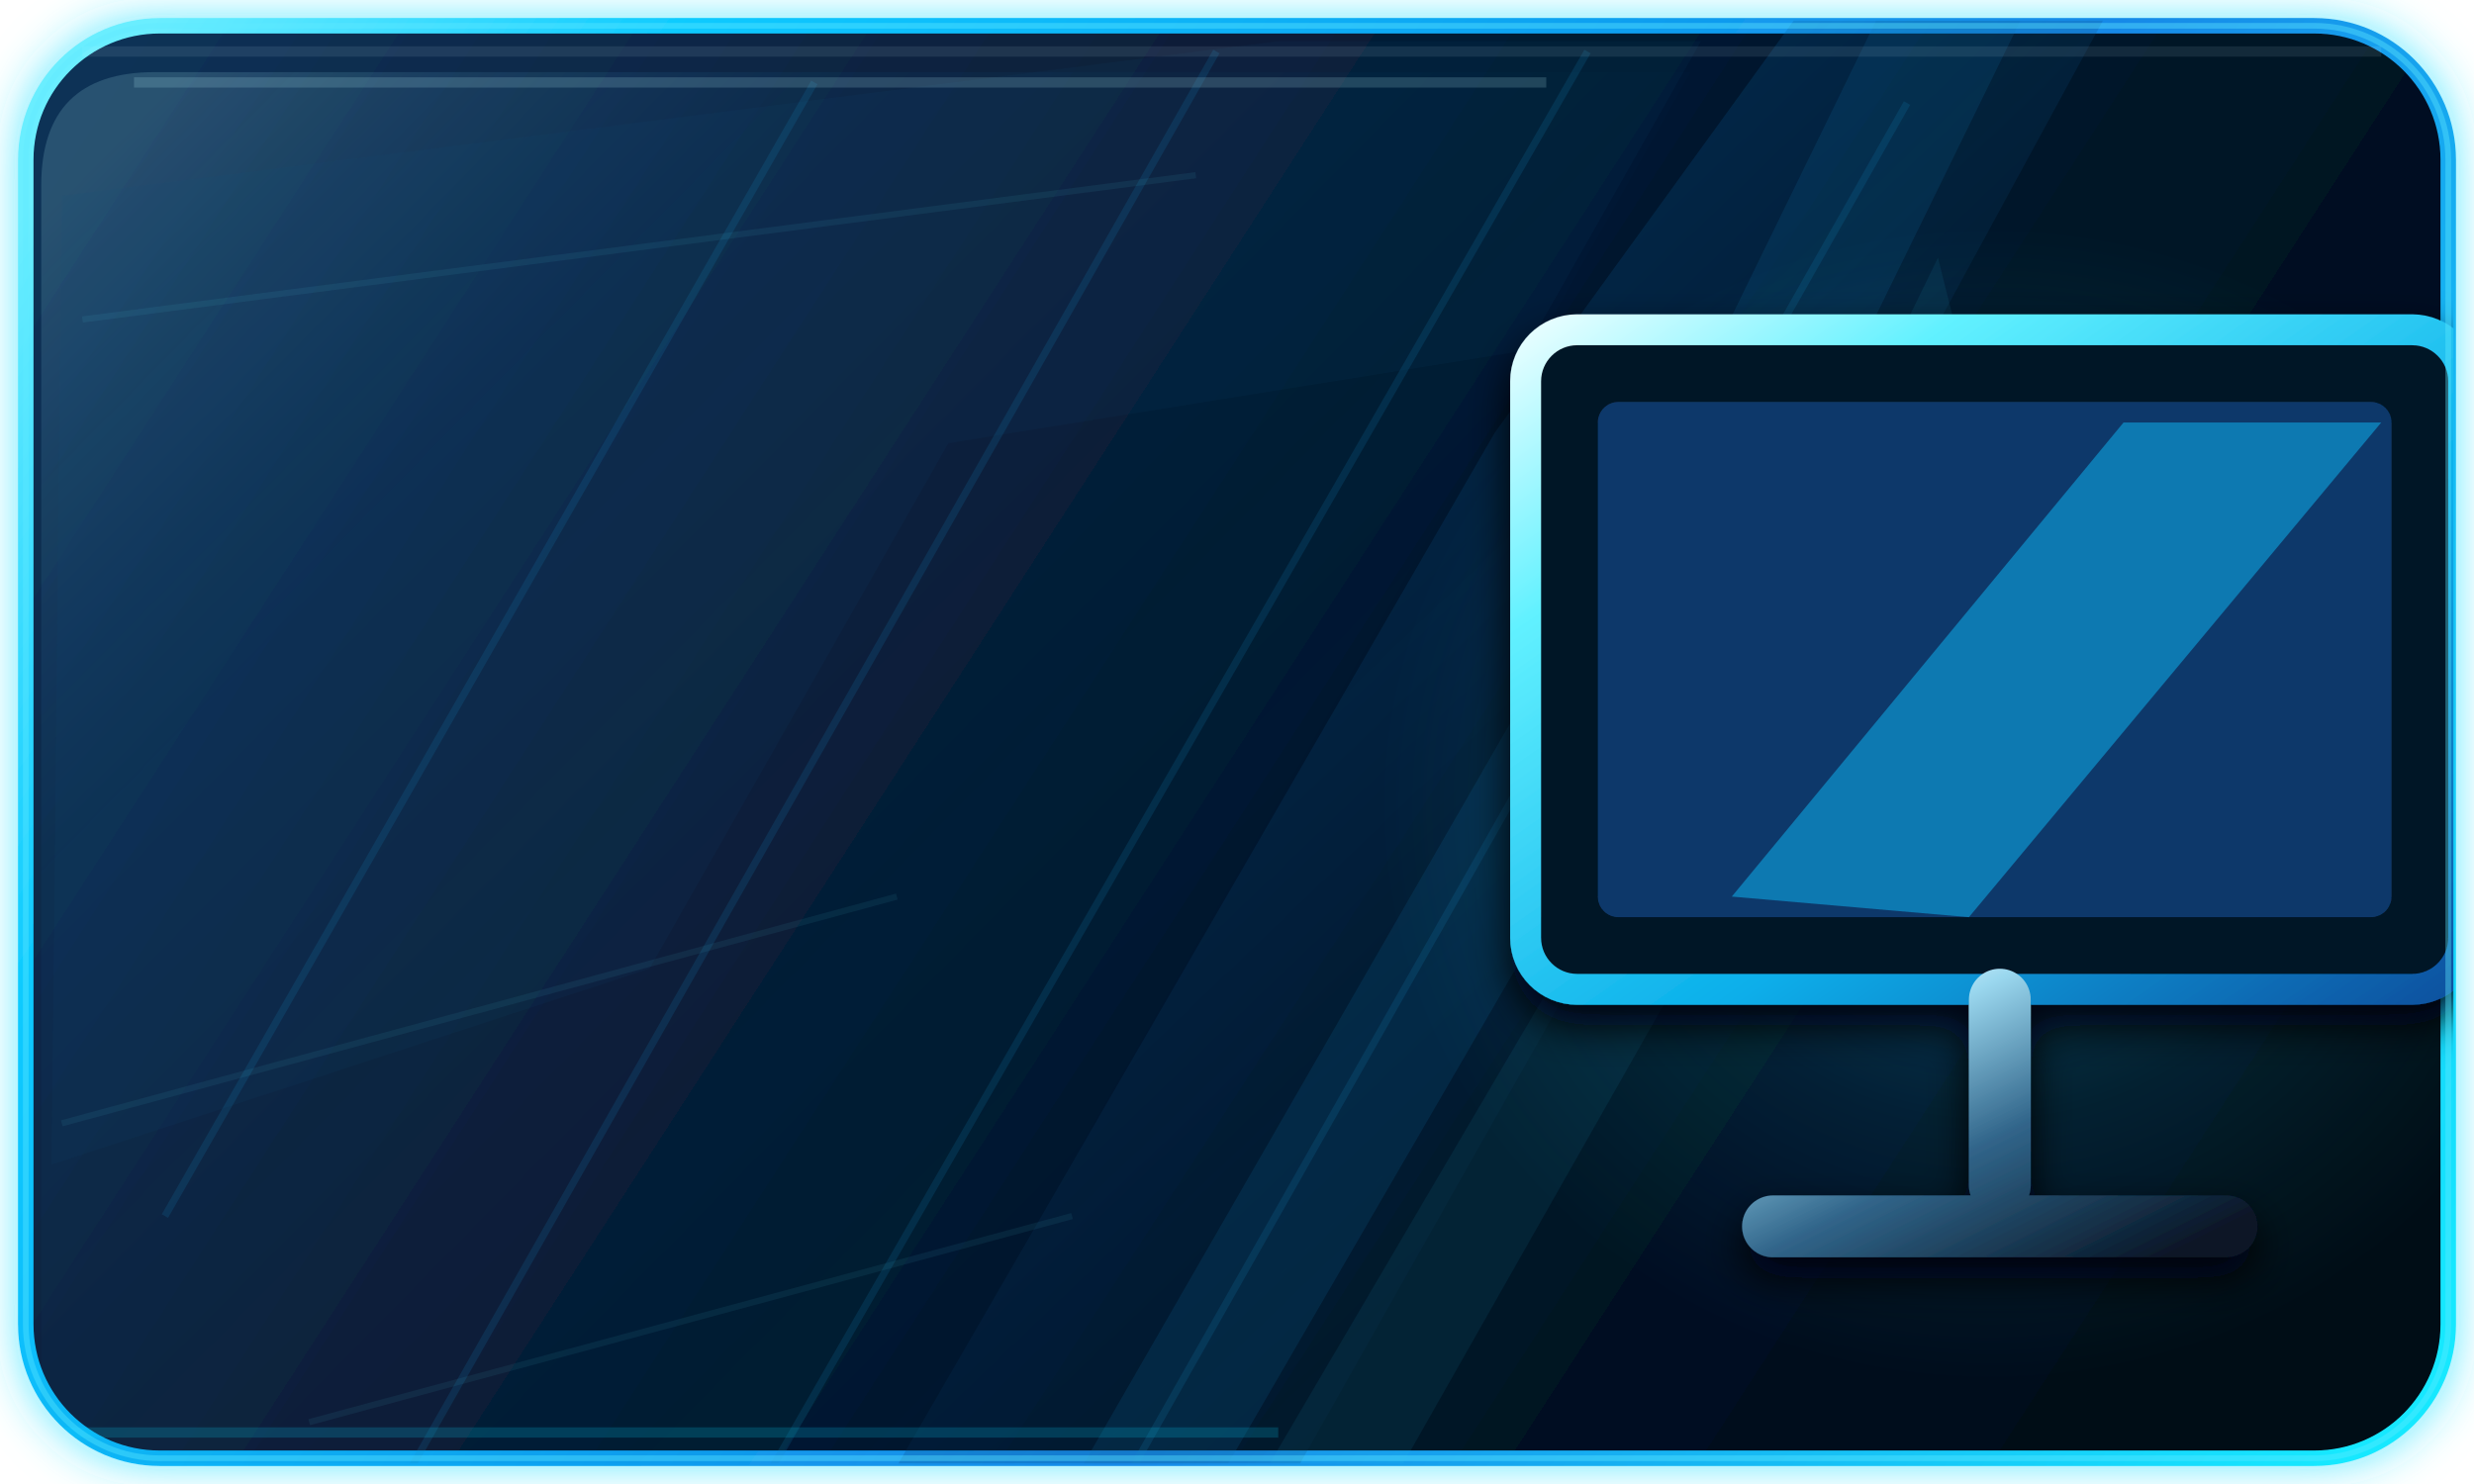
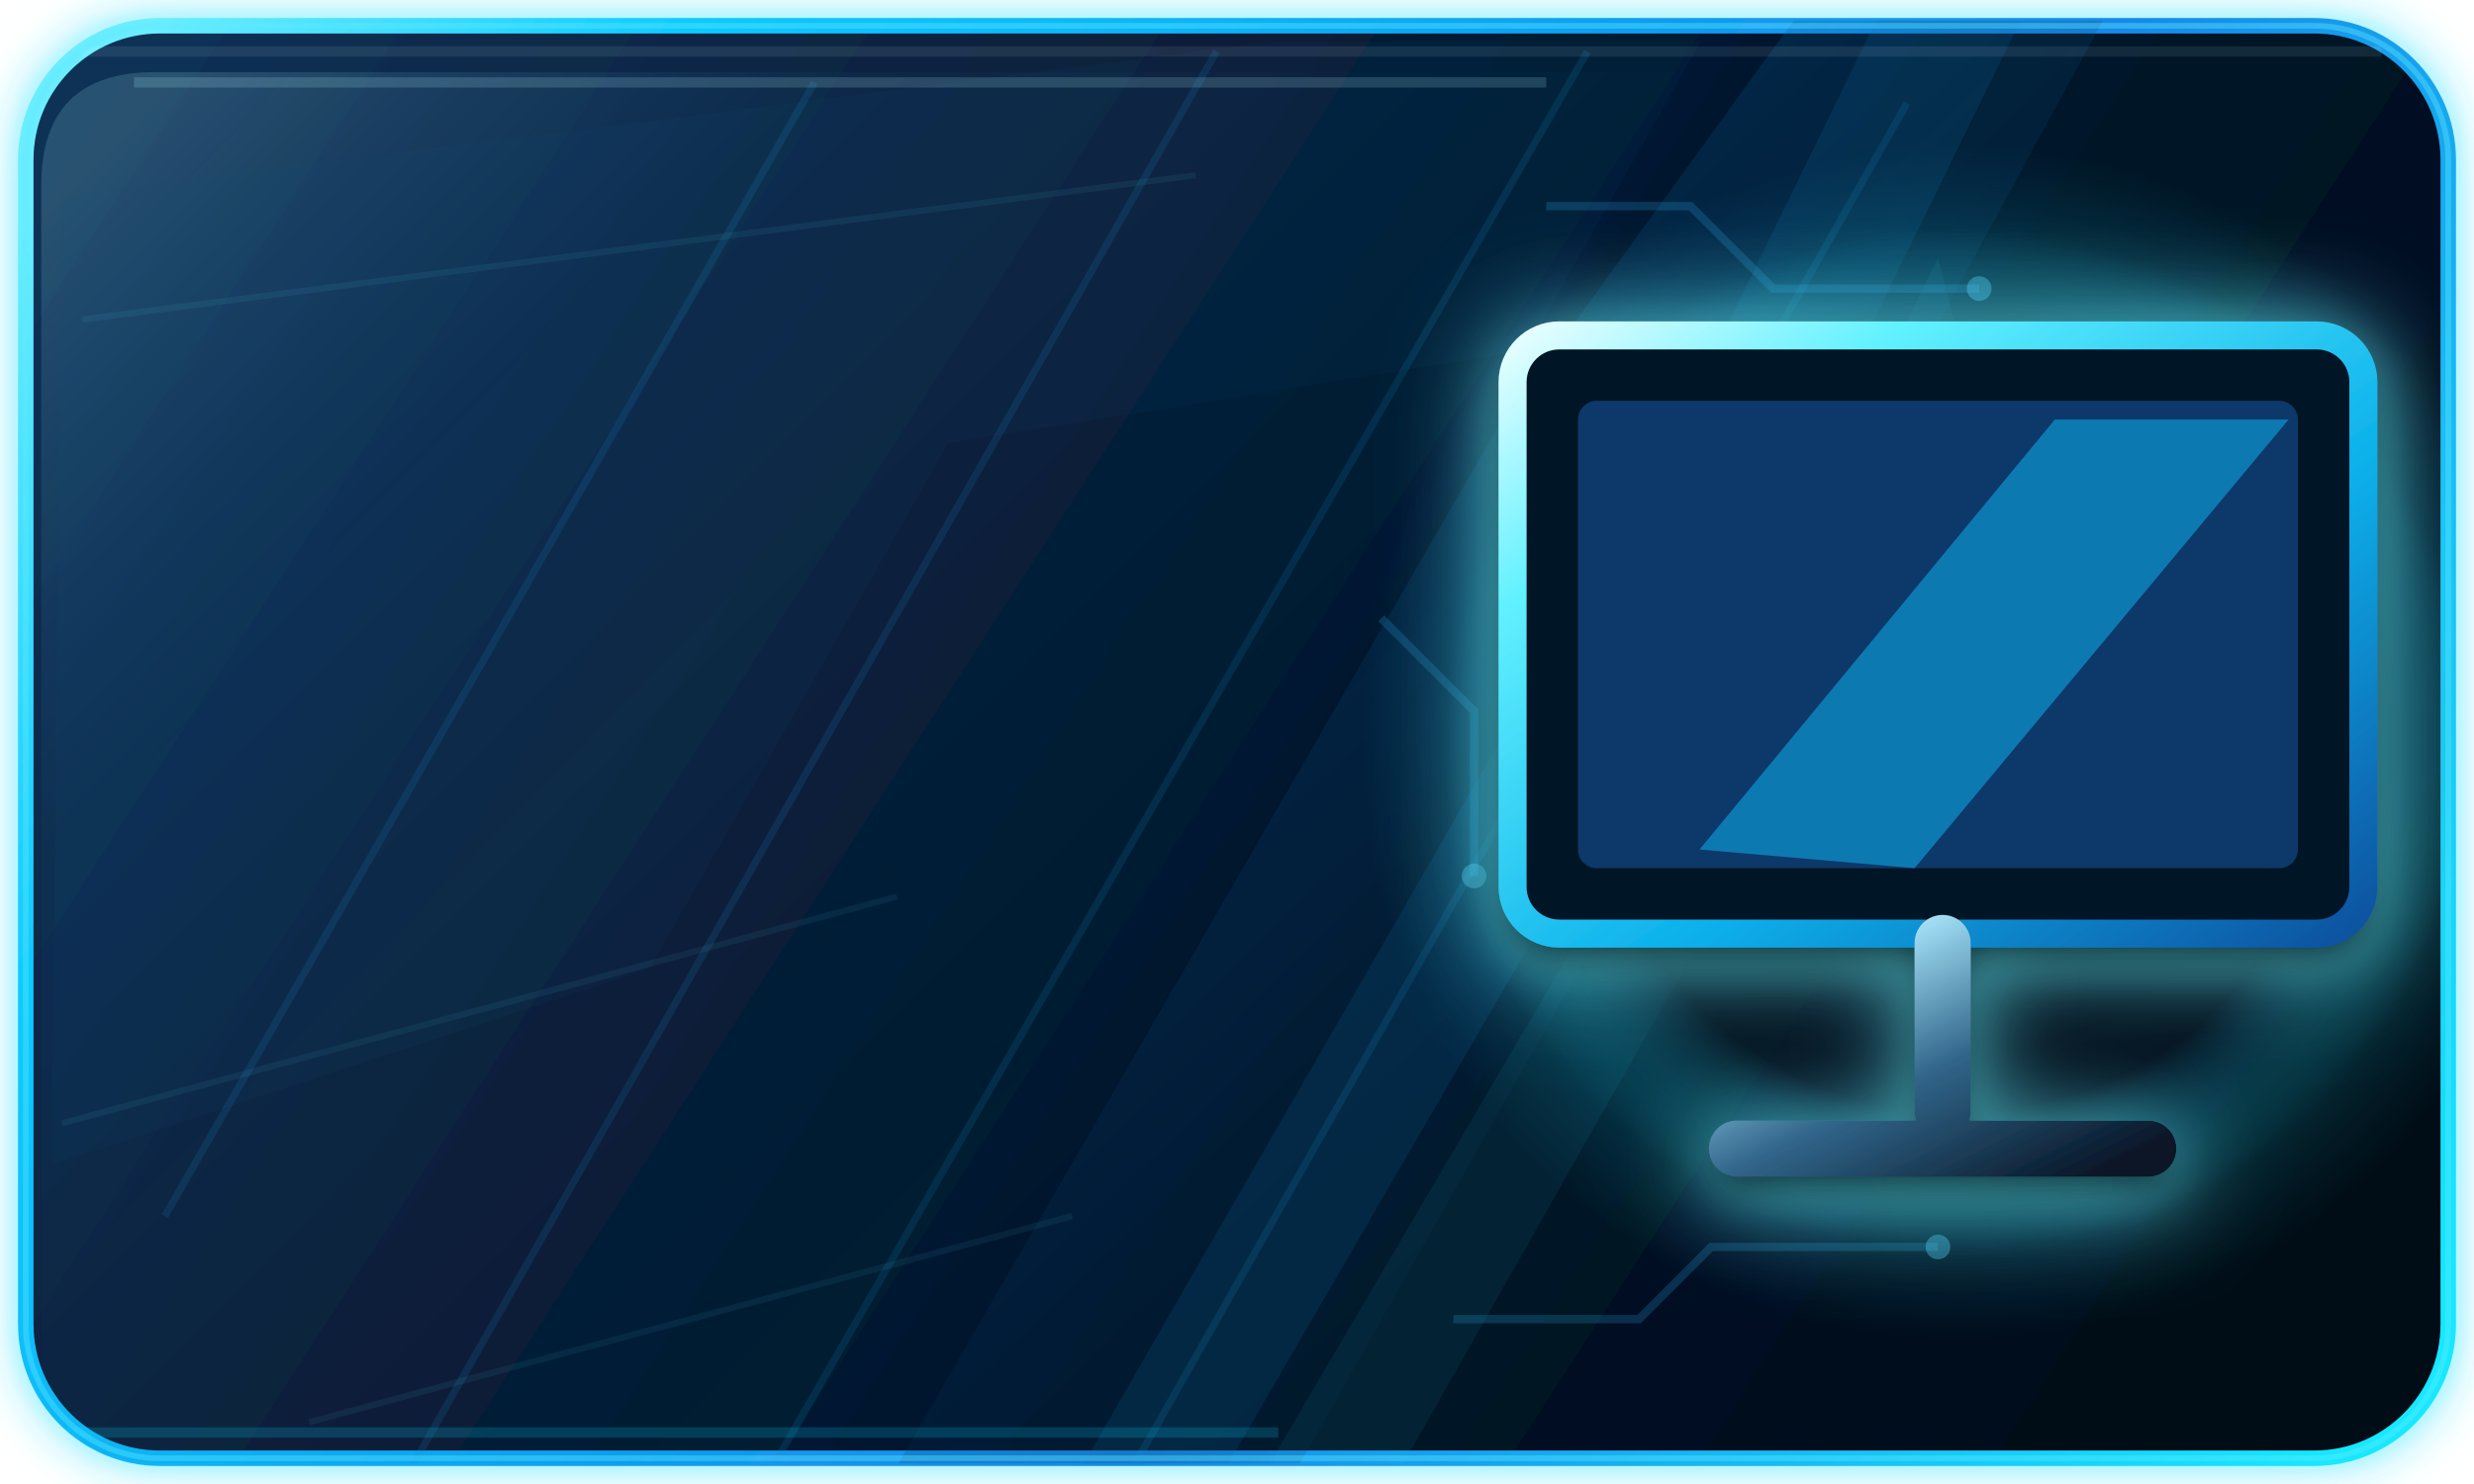
<svg xmlns="http://www.w3.org/2000/svg" viewBox="0 0 240 144" role="img" aria-label="Static Display tile artwork">
  <defs>
    <linearGradient id="surface" x1="12" y1="5" x2="224" y2="142" gradientUnits="userSpaceOnUse">
      <stop stop-color="#0b3156" />
      <stop offset=".34" stop-color="#071f39" />
      <stop offset=".7" stop-color="#041326" />
      <stop offset="1" stop-color="#010813" />
    </linearGradient>
    <linearGradient id="rim" x1="16" y1="0" x2="225" y2="144" gradientUnits="userSpaceOnUse">
      <stop stop-color="#6beeff" />
      <stop offset=".18" stop-color="#08c8ff" />
      <stop offset=".62" stop-color="#1589e8" />
      <stop offset="1" stop-color="#18e8ff" />
    </linearGradient>
    <linearGradient id="glass" x1="18" y1="7" x2="132" y2="119" gradientUnits="userSpaceOnUse">
      <stop stop-color="#b7f8ff" stop-opacity=".16" />
      <stop offset=".28" stop-color="#0f89cf" stop-opacity=".06" />
      <stop offset="1" stop-color="#020b19" stop-opacity="0" />
    </linearGradient>
    <linearGradient id="panel" x1="113" y1="15" x2="229" y2="136" gradientUnits="userSpaceOnUse">
      <stop stop-color="#0b80c6" stop-opacity=".26" />
      <stop offset=".44" stop-color="#08345e" stop-opacity=".18" />
      <stop offset="1" stop-color="#03101f" stop-opacity=".02" />
    </linearGradient>
    <linearGradient id="accent" x1="0" y1="0" x2="1" y2="1">
      <stop stop-color="#e9feff" />
      <stop offset=".22" stop-color="#62f1ff" />
      <stop offset=".62" stop-color="#08aeea" />
      <stop offset="1" stop-color="#07519f" />
    </linearGradient>
    <linearGradient id="metal" x1="0" y1="0" x2="1" y2="1">
      <stop stop-color="#f5fdff" />
      <stop offset=".2" stop-color="#9bd8ef" />
      <stop offset=".55" stop-color="#31658a" />
      <stop offset="1" stop-color="#071627" />
    </linearGradient>
    <linearGradient id="green" x1="0" y1="0" x2="1" y2="1">
      <stop stop-color="#caffee" />
      <stop offset=".28" stop-color="#39f5b0" />
      <stop offset="1" stop-color="#00765c" />
    </linearGradient>
    <linearGradient id="danger" x1="0" y1="0" x2="1" y2="1">
      <stop stop-color="#fff4ed" />
      <stop offset=".22" stop-color="#ff725f" />
      <stop offset=".72" stop-color="#e31c35" />
      <stop offset="1" stop-color="#6e0718" />
    </linearGradient>
    <linearGradient id="gold" x1="0" y1="0" x2="1" y2="1">
      <stop stop-color="#fffbd1" />
      <stop offset=".3" stop-color="#ffe52e" />
      <stop offset="1" stop-color="#e87b00" />
    </linearGradient>
    <radialGradient id="orb">
      <stop stop-color="#22dfff" stop-opacity=".28" />
      <stop offset=".55" stop-color="#22dfff" stop-opacity=".09" />
      <stop offset="1" stop-color="#22dfff" stop-opacity="0" />
    </radialGradient>
    <filter id="outerGlow" x="-30%" y="-50%" width="160%" height="200%">
      <feGaussianBlur stdDeviation="2.3" result="b" />
      <feColorMatrix in="b" values="0 0 0 0 .02 0 0 0 0 .75 0 0 0 0 1 0 0 0 .72 0" result="c" />
      <feMerge>
        <feMergeNode in="c" />
        <feMergeNode in="SourceGraphic" />
      </feMerge>
    </filter>
    <filter id="glow" x="-80%" y="-80%" width="260%" height="260%">
      <feGaussianBlur stdDeviation="3" result="b" />
      <feMerge>
        <feMergeNode in="b" />
        <feMergeNode in="SourceGraphic" />
      </feMerge>
    </filter>
    <filter id="shadow" x="-80%" y="-80%" width="260%" height="260%">
      <feDropShadow dx="0" dy="2" stdDeviation="2" flood-color="#000711" flood-opacity=".95" />
    </filter>
+     <radialGradient id="halo" cx="190" cy="72" r="58" gradientUnits="userSpaceOnUse">
+       <stop stop-color="#01050d" stop-opacity=".92" />
+       <stop offset=".62" stop-color="#020a17" stop-opacity=".7" />
+       <stop offset=".86" stop-color="#22dfff" stop-opacity=".1" />
+       <stop offset="1" stop-color="#22dfff" stop-opacity="0" />
+     </radialGradient>
+     <filter id="bloom" x="-40%" y="-40%" width="180%" height="180%">
+       <feGaussianBlur in="SourceAlpha" stdDeviation="4.5" result="b" />
+       <feColorMatrix in="b" values="0 0 0 0 0.133 0 0 0 0 0.875 0 0 0 0 1.000 0 0 0 .75 0" result="c" />
+       <feMerge>
+         <feMergeNode in="c" />
+         <feMergeNode in="SourceGraphic" />
+       </feMerge>
+     </filter>
    <clipPath id="clip">
      <rect x="2" y="2" width="236" height="140" rx="13" />
    </clipPath>
  </defs>
  <g filter="url(#outerGlow)">
    <rect x="2.5" y="2.5" width="235" height="139" rx="13" fill="url(#surface)" stroke="url(#rim)" stroke-width="1.5" />
  </g>
  <g clip-path="url(#clip)">
    <path d="M10 7H164L129 69 86 144H4V18Q4 7 15 7Z" fill="url(#glass)" />
    <path d="M6 19 124 4h41l-17 30L92 43 63 94 5 113Z" fill="#0b4f7d" opacity=".09" />
    <path d="M86 144 145 42 174 2h30l-31 57-48 85Z" fill="url(#panel)" />
    <path d="m104 144 57-99 21-43h14l-24 49-54 93Z" fill="#0e75ad" opacity=".16" />
    <path d="m122 144 47-80 19-39 4 16-15 29-42 74Z" fill="#21b9e7" opacity=".08" />
    <path d="M16 118 79 8M39 144 118 5M74 144l80-139M109 144 185 10" fill="none" stroke="#178ec2" stroke-opacity=".16" stroke-width=".7" />
    <path d="M8 31 116 17M6 109l81-22M30 138l74-20" fill="none" stroke="#5ae9ff" stroke-opacity=".07" stroke-width=".6" />
    <path d="M13 8h137" stroke="#c1fbff" stroke-opacity=".17" />
-     <ellipse cx="193" cy="78" rx="59" ry="56" fill="url(#orb)" />
-     <g filter="url(#shadow)">
-       <g transform="translate(141 27)">
-         <rect x="7" y="5" width="91" height="64" rx="5" fill="#061525" stroke="url(#accent)" stroke-width="3" />
-         <rect x="14" y="12" width="77" height="50" rx="2" fill="#07396a" />
-         <path d="m27 60 38-46h25L50 62Z" fill="#1abfff" opacity=".48" />
-         <path d="M53 70v18M31 92h44" stroke="url(#metal)" stroke-width="6" stroke-linecap="round" />
+     <circle cx="190" cy="72" r="58" fill="url(#halo)" />
+     <path d="M150 20h14l8 8h20M141 128h18l7-7h22M226 40v18l-6 6M134 60l9 9v16" fill="none" stroke="#2aa9e6" stroke-opacity=".22" stroke-width=".8" />
+     <g fill="#57d8ff" fill-opacity=".35">
+       <circle cx="192" cy="28" r="1.2" />
+       <circle cx="188" cy="121" r="1.2" />
+       <circle cx="220" cy="64" r="1.2" />
+       <circle cx="143" cy="85" r="1.2" />
+     </g>
+     <g filter="url(#bloom)">
+       <g transform="translate(188 72) scale(0.907) translate(-193.5 -75.5)">
+         <g filter="url(#shadow)">
+           <g transform="translate(141 27)">
+             <rect x="7" y="5" width="91" height="64" rx="5" fill="#061525" stroke="url(#accent)" stroke-width="3" />
+             <rect x="14" y="12" width="77" height="50" rx="2" fill="#07396a" />
+             <path d="m27 60 38-46h25L50 62Z" fill="#1abfff" opacity=".48" />
+             <path d="M53 70v18M31 92h44" stroke="url(#metal)" stroke-width="6" stroke-linecap="round" />
+           </g>
+         </g>
      </g>
    </g>
    <path d="M5 139h119" stroke="#0ad8ff" stroke-opacity=".18" />
    <path d="M8 5h223" stroke="#d9fdff" stroke-opacity=".09" />
  </g>
  <rect x="2.5" y="2.5" width="235" height="139" rx="13" fill="none" stroke="#60eaff" stroke-opacity=".38" stroke-width=".55" />
</svg>
